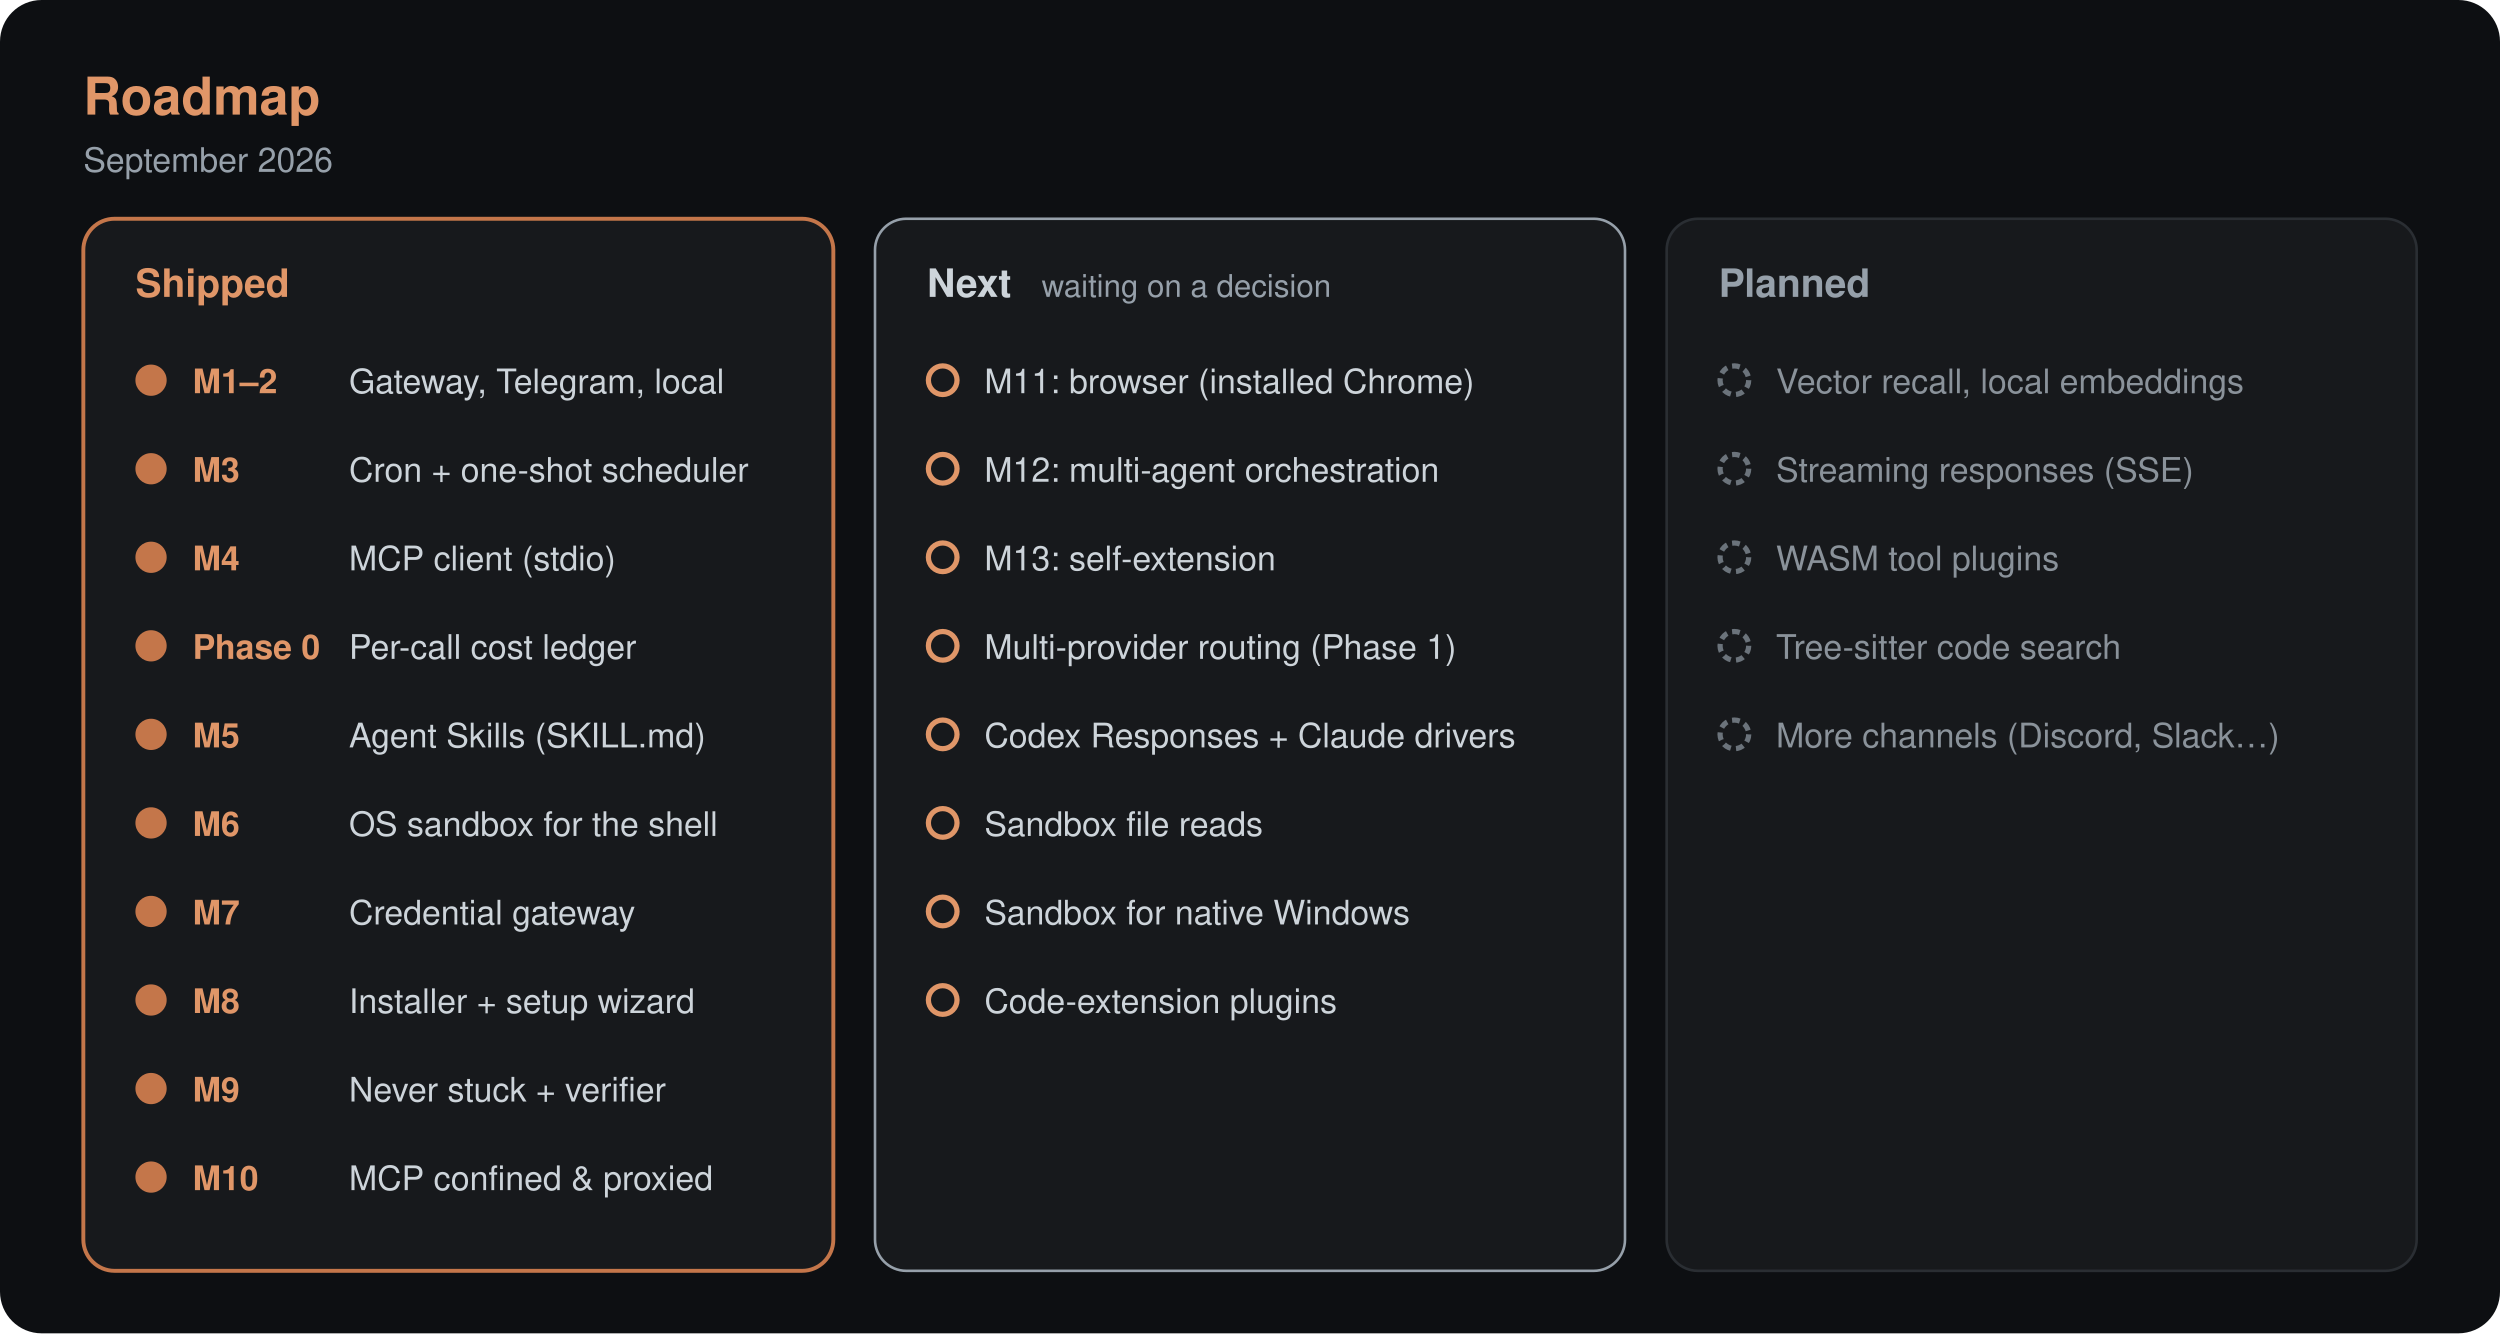
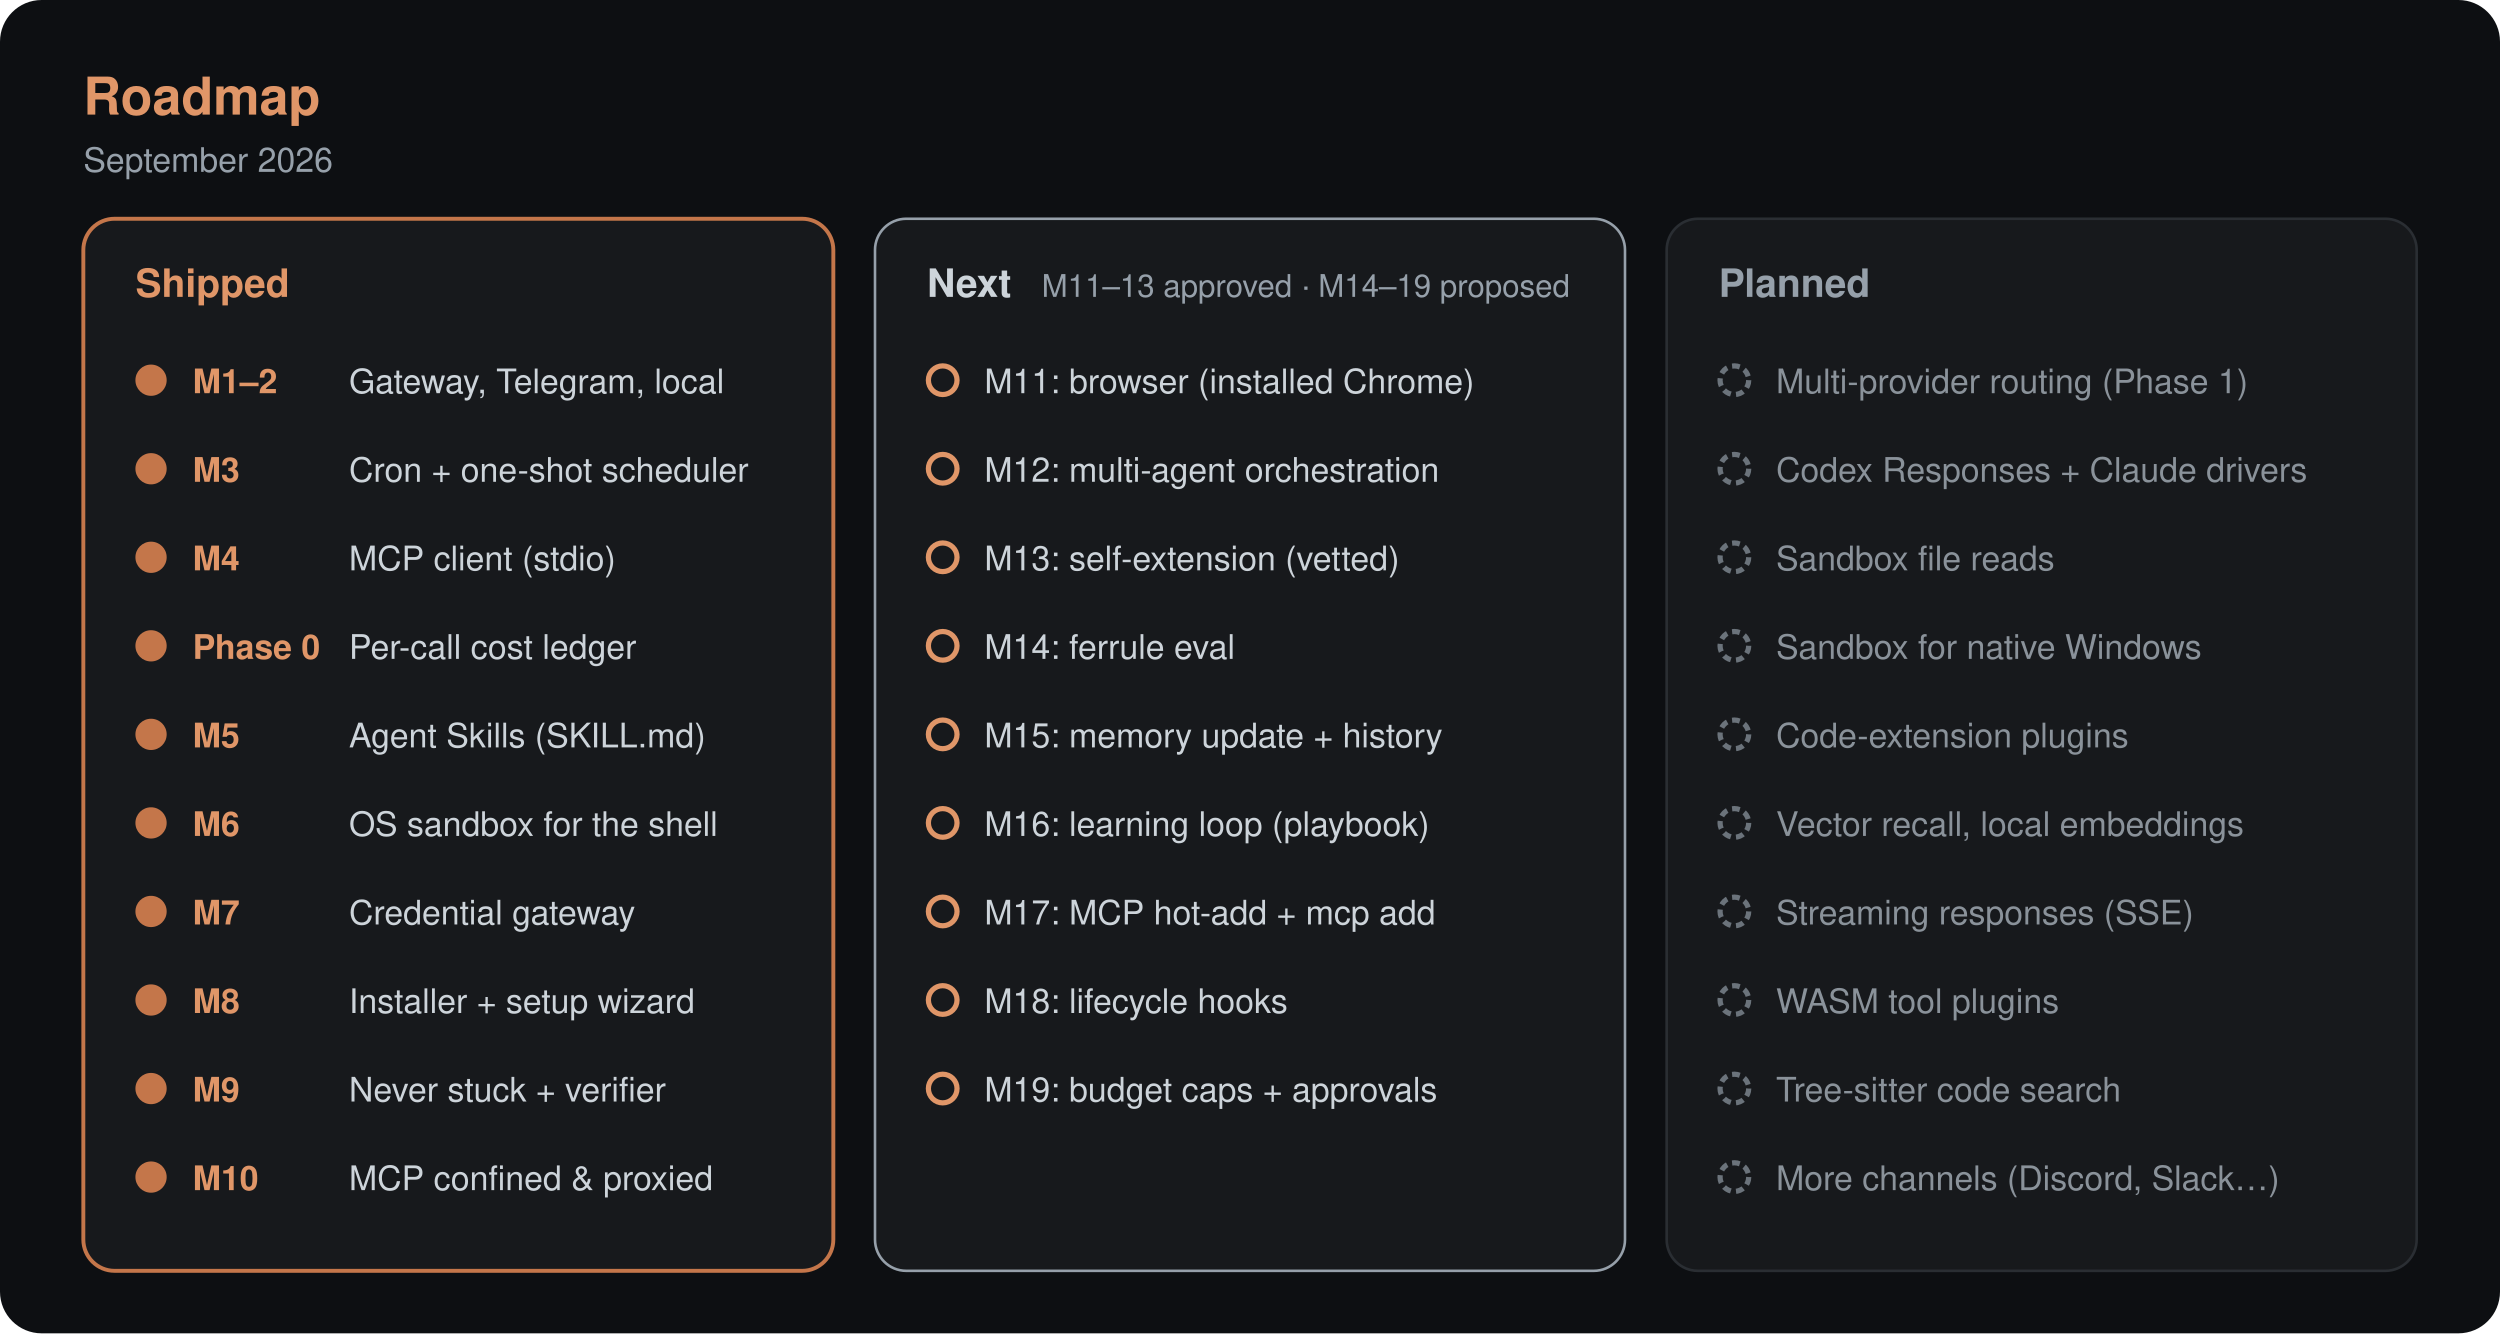
<svg xmlns="http://www.w3.org/2000/svg" width="960" height="512" viewBox="0 0 960 512" role="img" aria-label="Ferrule roadmap: shipped, next, planned">
  <defs>
    <style>
      text { font-family: ui-sans-serif, -apple-system, "Segoe UI", Helvetica, Arial, sans-serif; fill: #cdd4da; font-size: 13px; }
      .t { font-size: 20px; font-weight: 700; fill: #e09668; }
      .h { font-size: 15px; font-weight: 700; }
      .k { font-weight: 700; fill: #e09668; }
      .s { fill: #96a0aa; }
      .d { fill: #8a929a; }
    </style>
  </defs>
  <rect width="960" height="512" rx="16" fill="#0d0f12" />
  <text x="32" y="44" class="t">Roadmap</text>
  <text x="32" y="66" class="s">September 2026</text>
  <rect x="32" y="84" width="288" height="404" rx="12" fill="#17191c" stroke="#c4764a" stroke-width="1.5" />
  <text x="52" y="114" class="h" style="fill:#e09668">Shipped</text>
  <g>
    <circle cx="58" cy="146" r="6" fill="#c4764a" />
    <text x="74" y="151" class="k">M1–2</text>
    <text x="134" y="151">Gateway, Telegram, local</text>
    <circle cx="58" cy="180" r="6" fill="#c4764a" />
    <text x="74" y="185" class="k">M3</text>
    <text x="134" y="185">Cron + one-shot scheduler</text>
    <circle cx="58" cy="214" r="6" fill="#c4764a" />
    <text x="74" y="219" class="k">M4</text>
    <text x="134" y="219">MCP client (stdio)</text>
    <circle cx="58" cy="248" r="6" fill="#c4764a" />
    <text x="74" y="253" class="k">Phase 0</text>
    <text x="134" y="253">Per-call cost ledger</text>
    <circle cx="58" cy="282" r="6" fill="#c4764a" />
    <text x="74" y="287" class="k">M5</text>
    <text x="134" y="287">Agent Skills (SKILL.md)</text>
    <circle cx="58" cy="316" r="6" fill="#c4764a" />
    <text x="74" y="321" class="k">M6</text>
    <text x="134" y="321">OS sandbox for the shell</text>
    <circle cx="58" cy="350" r="6" fill="#c4764a" />
    <text x="74" y="355" class="k">M7</text>
    <text x="134" y="355">Credential gateway</text>
    <circle cx="58" cy="384" r="6" fill="#c4764a" />
    <text x="74" y="389" class="k">M8</text>
    <text x="134" y="389">Installer + setup wizard</text>
    <circle cx="58" cy="418" r="6" fill="#c4764a" />
    <text x="74" y="423" class="k">M9</text>
    <text x="134" y="423">Never stuck + verifier</text>
    <circle cx="58" cy="452" r="6" fill="#c4764a" />
    <text x="74" y="457" class="k">M10</text>
    <text x="134" y="457">MCP confined &amp; proxied</text>
  </g>
  <rect x="336" y="84" width="288" height="404" rx="12" fill="#17191c" stroke="#96a0aa" />
  <text x="356" y="114" class="h">Next</text>
-   <text x="400" y="114" class="s" style="font-size:12px">waiting on a decision</text>
+   <text x="400" y="114" class="s" style="font-size:12px">M11–13 approved · M14–19 proposed</text>
  <g>
    <circle cx="362" cy="146" r="5.5" fill="none" stroke="#e09668" stroke-width="2" />
    <text x="378" y="151">M11: browser (installed Chrome)</text>
    <circle cx="362" cy="180" r="5.5" fill="none" stroke="#e09668" stroke-width="2" />
    <text x="378" y="185">M12: multi-agent orchestration</text>
    <circle cx="362" cy="214" r="5.5" fill="none" stroke="#e09668" stroke-width="2" />
-     <text x="378" y="219">M13: self-extension</text>
+     <text x="378" y="219">M13: self-extension (vetted)</text>
    <circle cx="362" cy="248" r="5.5" fill="none" stroke="#e09668" stroke-width="2" />
-     <text x="378" y="253">Multi-provider routing (Phase 1)</text>
+     <text x="378" y="253">M14: ferrule eval</text>
    <circle cx="362" cy="282" r="5.5" fill="none" stroke="#e09668" stroke-width="2" />
-     <text x="378" y="287">Codex Responses + Claude drivers</text>
+     <text x="378" y="287">M15: memory update + history</text>
    <circle cx="362" cy="316" r="5.5" fill="none" stroke="#e09668" stroke-width="2" />
-     <text x="378" y="321">Sandbox file reads</text>
+     <text x="378" y="321">M16: learning loop (playbook)</text>
    <circle cx="362" cy="350" r="5.5" fill="none" stroke="#e09668" stroke-width="2" />
-     <text x="378" y="355">Sandbox for native Windows</text>
+     <text x="378" y="355">M17: MCP hot-add + mcp add</text>
    <circle cx="362" cy="384" r="5.5" fill="none" stroke="#e09668" stroke-width="2" />
-     <text x="378" y="389">Code-extension plugins</text>
+     <text x="378" y="389">M18: lifecycle hooks</text>
+     <circle cx="362" cy="418" r="5.5" fill="none" stroke="#e09668" stroke-width="2" />
+     <text x="378" y="423">M19: budget caps + approvals</text>
  </g>
  <rect x="640" y="84" width="288" height="404" rx="12" fill="#17191c" stroke="#2a2e33" />
  <text x="660" y="114" class="h s">Planned</text>
  <g>
    <circle cx="666" cy="146" r="5.5" fill="none" stroke="#6b737b" stroke-width="2" stroke-dasharray="3 2" />
-     <text x="682" y="151" class="d">Vector recall, local embeddings</text>
+     <text x="682" y="151" class="d">Multi-provider routing (Phase 1)</text>
    <circle cx="666" cy="180" r="5.5" fill="none" stroke="#6b737b" stroke-width="2" stroke-dasharray="3 2" />
-     <text x="682" y="185" class="d">Streaming responses (SSE)</text>
+     <text x="682" y="185" class="d">Codex Responses + Claude drivers</text>
    <circle cx="666" cy="214" r="5.5" fill="none" stroke="#6b737b" stroke-width="2" stroke-dasharray="3 2" />
-     <text x="682" y="219" class="d">WASM tool plugins</text>
+     <text x="682" y="219" class="d">Sandbox file reads</text>
    <circle cx="666" cy="248" r="5.5" fill="none" stroke="#6b737b" stroke-width="2" stroke-dasharray="3 2" />
-     <text x="682" y="253" class="d">Tree-sitter code search</text>
+     <text x="682" y="253" class="d">Sandbox for native Windows</text>
    <circle cx="666" cy="282" r="5.5" fill="none" stroke="#6b737b" stroke-width="2" stroke-dasharray="3 2" />
-     <text x="682" y="287" class="d">More channels (Discord, Slack…)</text>
+     <text x="682" y="287" class="d">Code-extension plugins</text>
+     <circle cx="666" cy="316" r="5.5" fill="none" stroke="#6b737b" stroke-width="2" stroke-dasharray="3 2" />
+     <text x="682" y="321" class="d">Vector recall, local embeddings</text>
+     <circle cx="666" cy="350" r="5.5" fill="none" stroke="#6b737b" stroke-width="2" stroke-dasharray="3 2" />
+     <text x="682" y="355" class="d">Streaming responses (SSE)</text>
+     <circle cx="666" cy="384" r="5.5" fill="none" stroke="#6b737b" stroke-width="2" stroke-dasharray="3 2" />
+     <text x="682" y="389" class="d">WASM tool plugins</text>
+     <circle cx="666" cy="418" r="5.5" fill="none" stroke="#6b737b" stroke-width="2" stroke-dasharray="3 2" />
+     <text x="682" y="423" class="d">Tree-sitter code search</text>
+     <circle cx="666" cy="452" r="5.5" fill="none" stroke="#6b737b" stroke-width="2" stroke-dasharray="3 2" />
+     <text x="682" y="457" class="d">More channels (Discord, Slack…)</text>
  </g>
</svg>
